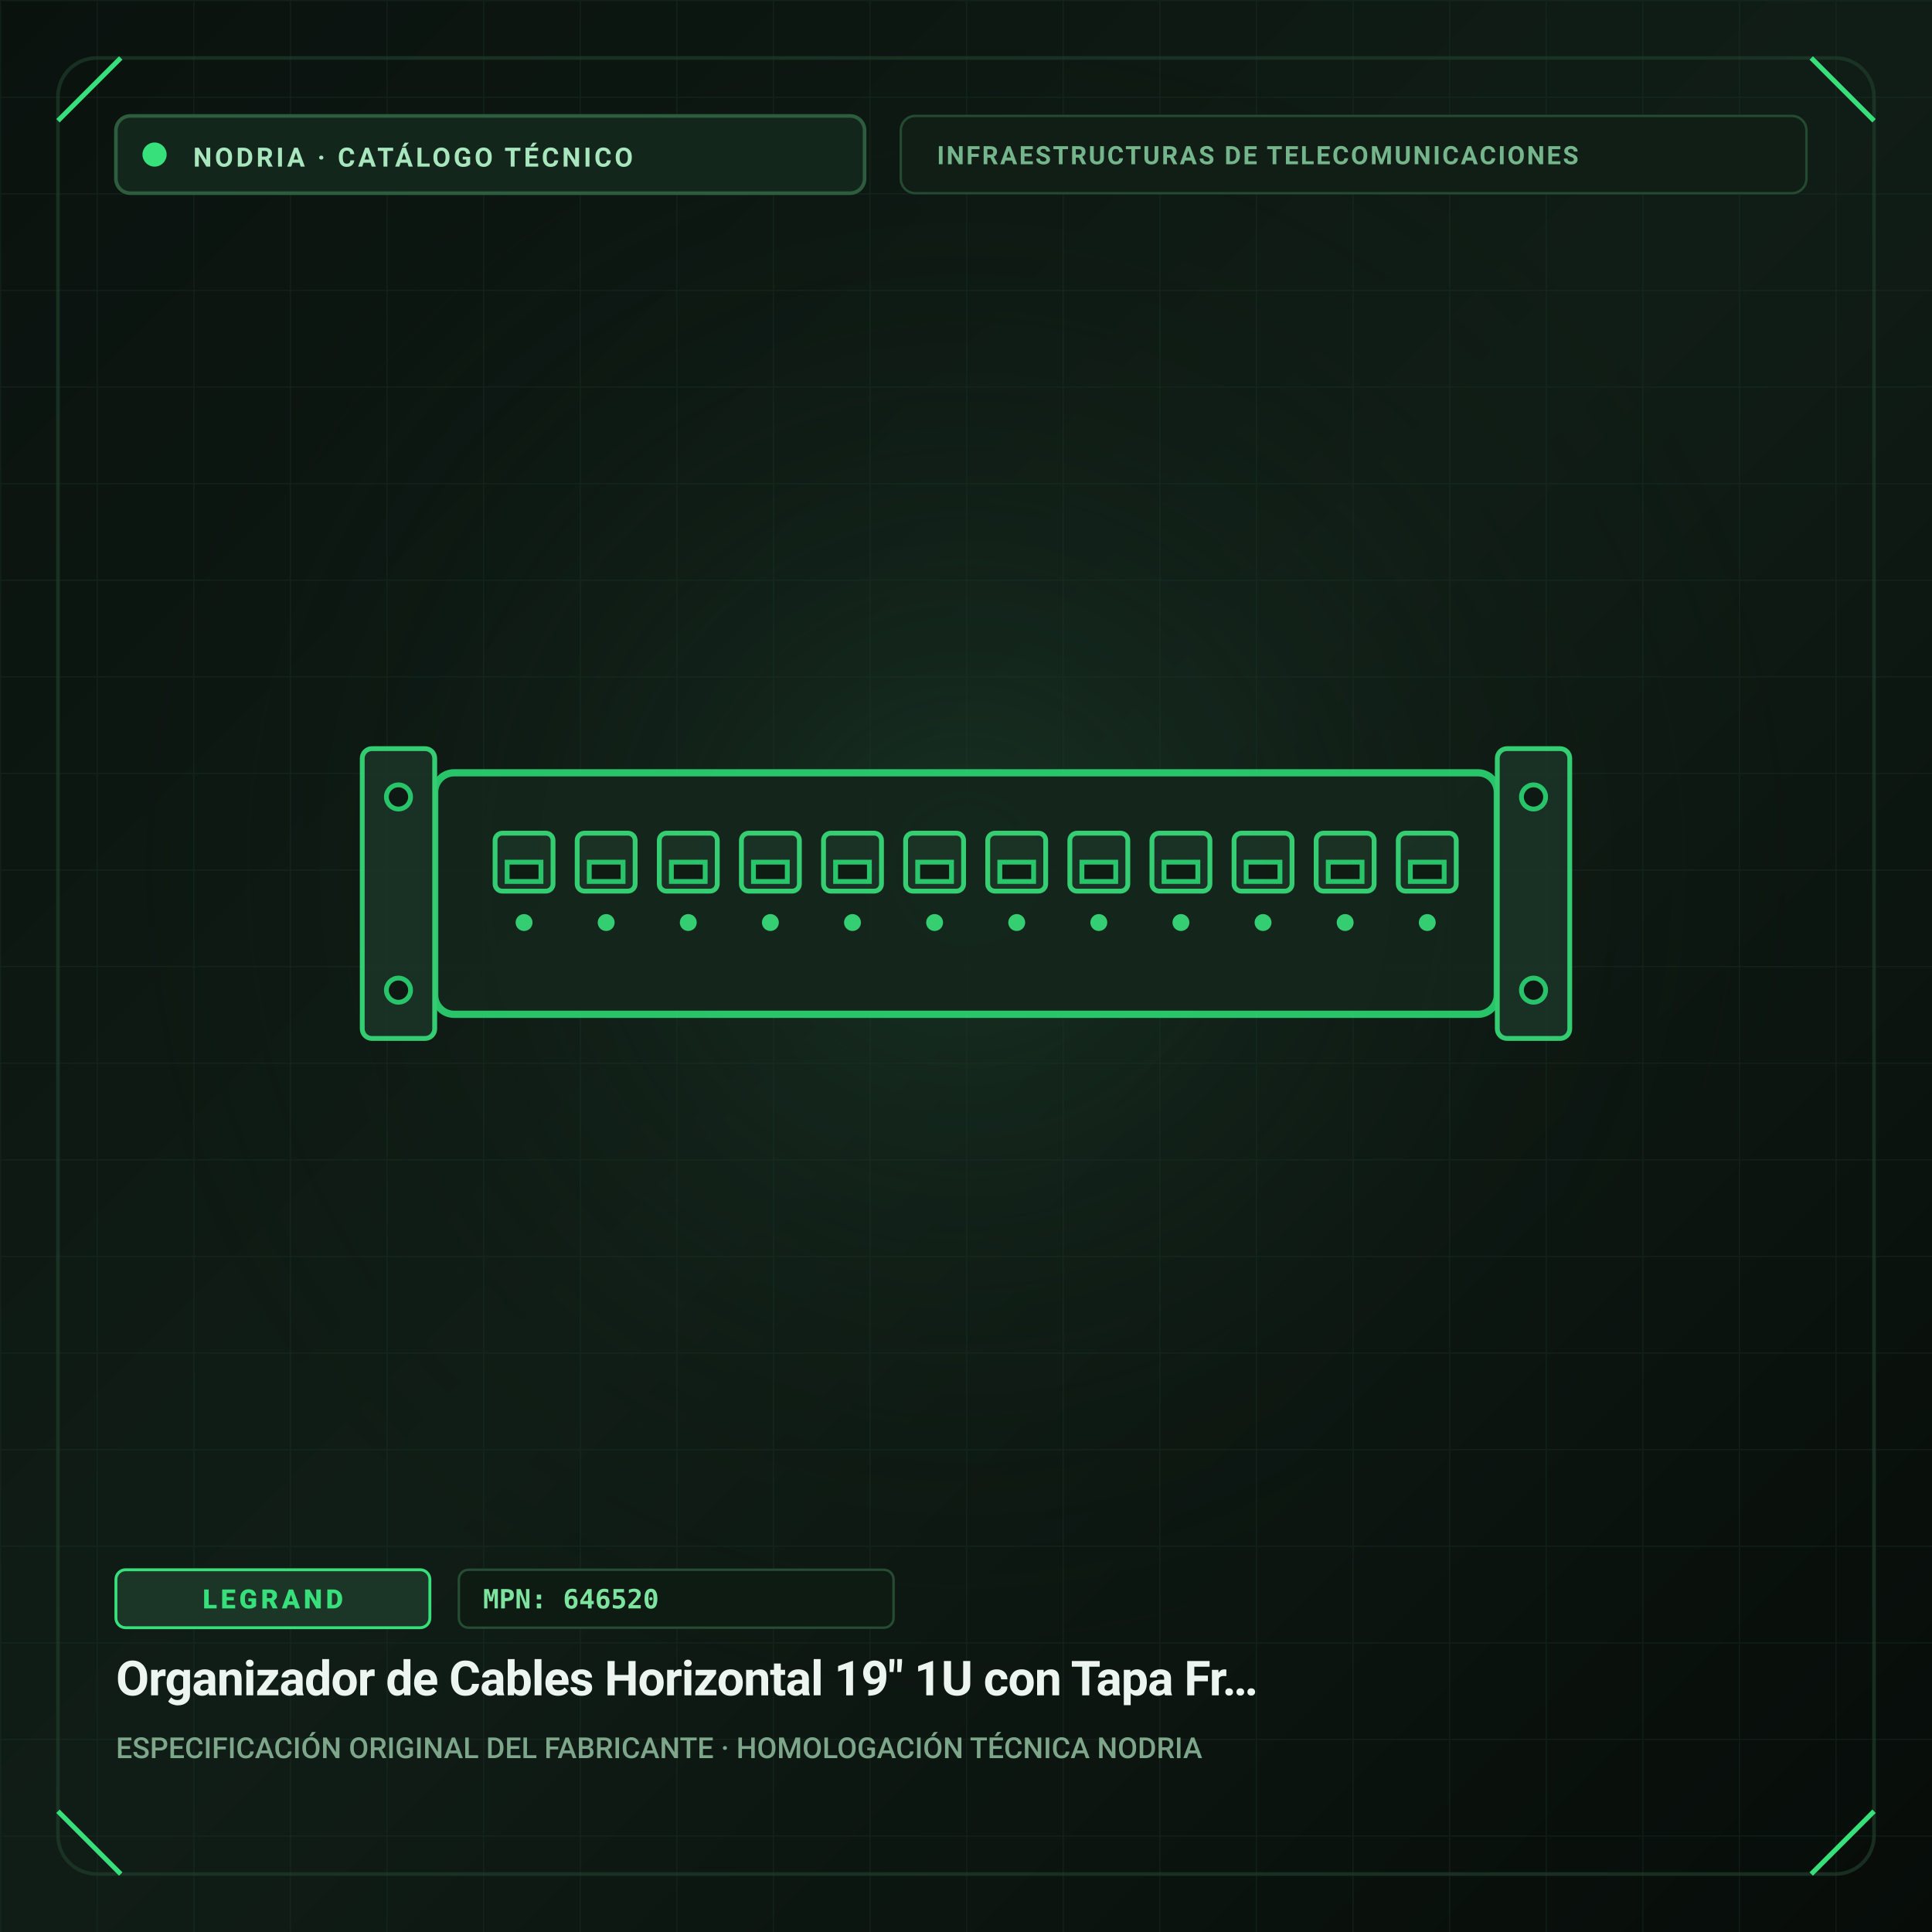
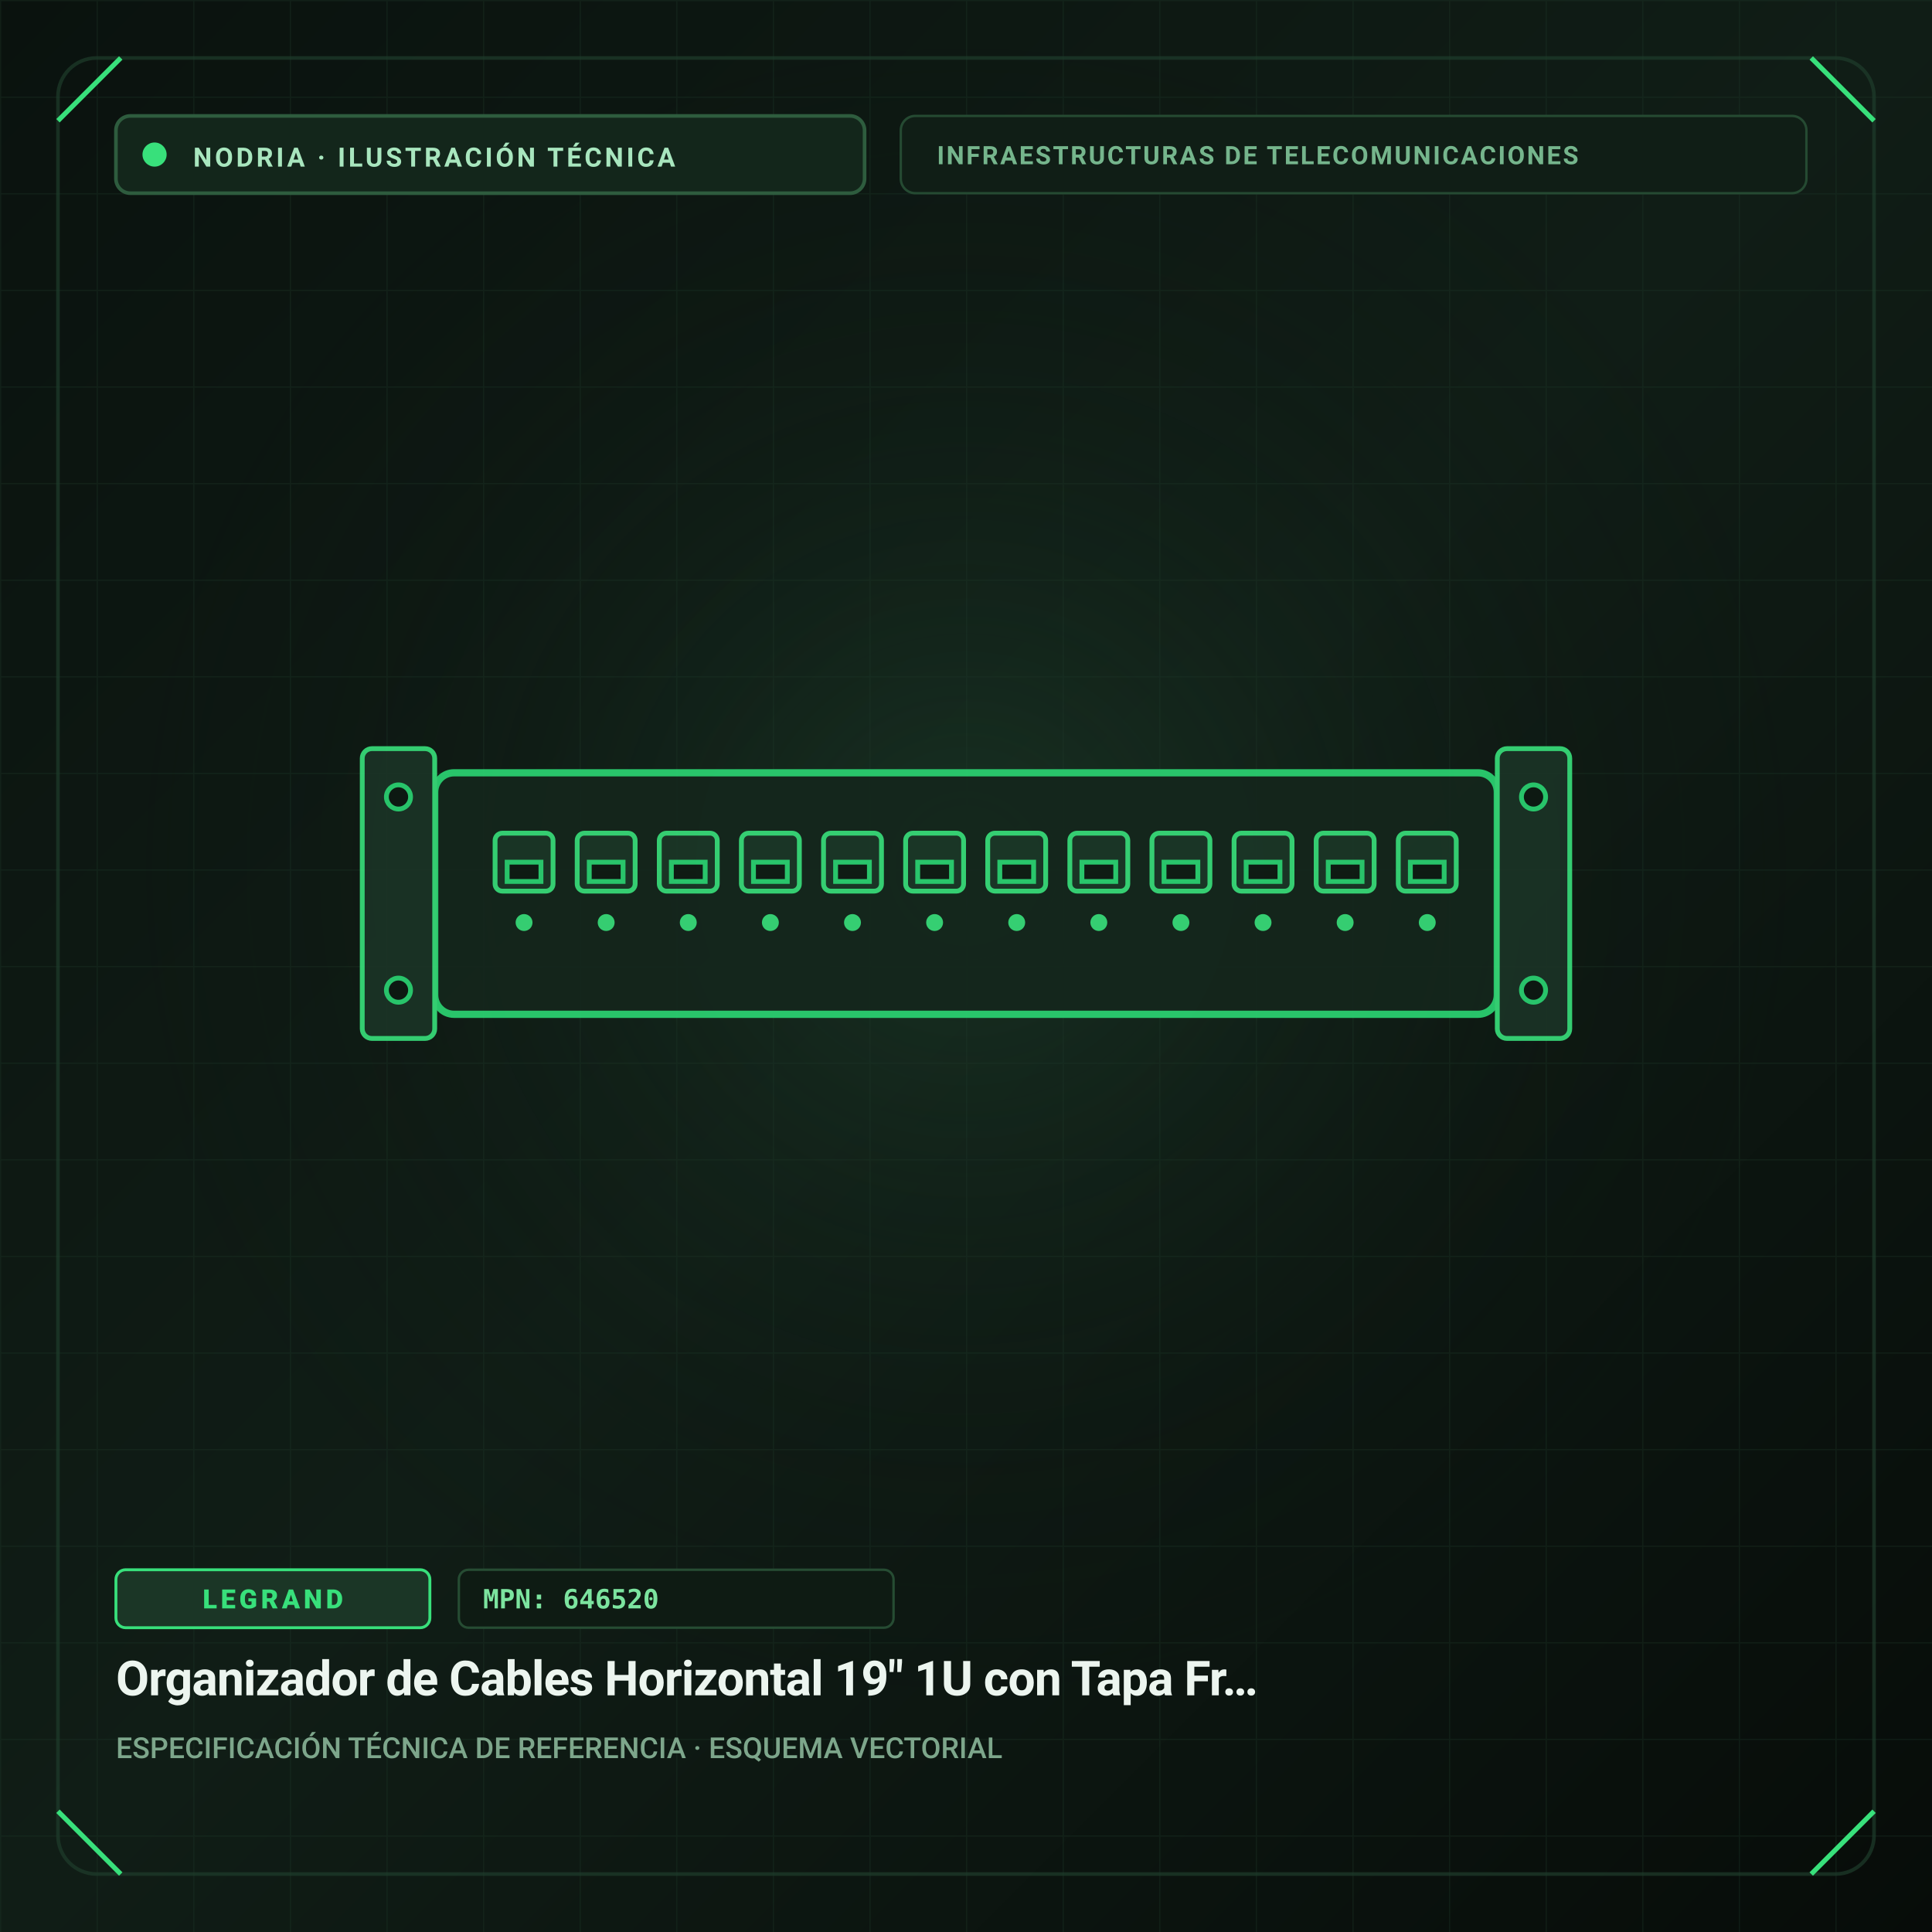
<svg xmlns="http://www.w3.org/2000/svg" viewBox="0 0 800 800" width="800" height="800">
  <defs>
    <linearGradient id="bg-grad" x1="0%" y1="0%" x2="100%" y2="100%">
      <stop offset="0%" stop-color="#0a120e" />
      <stop offset="50%" stop-color="#101d16" />
      <stop offset="100%" stop-color="#070c09" />
    </linearGradient>
    <radialGradient id="center-glow" cx="50%" cy="45%" r="45%">
      <stop offset="0%" stop-color="#234c34" stop-opacity="0.45" />
      <stop offset="70%" stop-color="#101e16" stop-opacity="0.1" />
      <stop offset="100%" stop-color="#0a120e" stop-opacity="0" />
    </radialGradient>
    <pattern id="tech-grid" width="40" height="40" patternUnits="userSpaceOnUse">
      <path d="M 40 0 L 0 0 0 40" fill="none" stroke="#1d3829" stroke-width="1" stroke-opacity="0.35" />
    </pattern>
  </defs>
  <rect width="800" height="800" fill="url(#bg-grad)" />
  <rect width="800" height="800" fill="url(#center-glow)" />
  <rect width="800" height="800" fill="url(#tech-grid)" />
  <rect x="24" y="24" width="752" height="752" rx="16" fill="none" stroke="#1f3d2b" stroke-width="1.5" stroke-opacity="0.7" />
  <line x1="24" y1="50" x2="50" y2="24" stroke="#38e07b" stroke-width="2" />
  <line x1="776" y1="50" x2="750" y2="24" stroke="#38e07b" stroke-width="2" />
  <line x1="24" y1="750" x2="50" y2="776" stroke="#38e07b" stroke-width="2" />
  <line x1="776" y1="750" x2="750" y2="776" stroke="#38e07b" stroke-width="2" />
  <g transform="translate(48, 48)">
    <rect x="0" y="0" width="310" height="32" rx="6" fill="#13261b" stroke="#2e5c3e" stroke-width="1.5" />
    <circle cx="16" cy="16" r="5" fill="#38e07b" />
-     <text x="32" y="21" font-family="-apple-system, BlinkMacSystemFont, 'Segoe UI', Roboto, sans-serif" font-size="11" font-weight="700" fill="#a8e6be" letter-spacing="1.2">NODRIA · CATÁLOGO TÉCNICO</text>
+     <text x="32" y="21" font-family="-apple-system, BlinkMacSystemFont, 'Segoe UI', Roboto, sans-serif" font-size="11" font-weight="700" fill="#a8e6be" letter-spacing="1.2">NODRIA · ILUSTRACIÓN TÉCNICA</text>
    <rect x="325" y="0" width="375" height="32" rx="6" fill="#101e16" stroke="#254a32" stroke-width="1" />
    <text x="340" y="20" font-family="-apple-system, BlinkMacSystemFont, 'Segoe UI', Roboto, sans-serif" font-size="10.5" font-weight="600" fill="#75b58c" letter-spacing="0.8">INFRAESTRUCTURAS DE TELECOMUNICACIONES</text>
  </g>
  <g id="product-schematic">
    <g stroke="#38e07b" stroke-width="2" fill="none" opacity="0.9">
      <rect x="180" y="320" width="440" height="100" rx="8" fill="#14261c" stroke="#2bd673" stroke-width="3" />
      <rect x="150" y="310" width="30" height="120" rx="4" fill="#1b3326" stroke="#38e07b" stroke-width="2" />
      <circle cx="165" cy="330" r="5" fill="#0d1812" stroke="#2bd673" />
      <circle cx="165" cy="410" r="5" fill="#0d1812" stroke="#2bd673" />
      <rect x="620" y="310" width="30" height="120" rx="4" fill="#1b3326" stroke="#38e07b" stroke-width="2" />
      <circle cx="635" cy="330" r="5" fill="#0d1812" stroke="#2bd673" />
      <circle cx="635" cy="410" r="5" fill="#0d1812" stroke="#2bd673" />
-       <rect x="205" y="345" width="24" height="24" rx="3" fill="#1b3326" stroke="#38e07b" />
+       <rect x="205" y="345" width="24" height="24" rx="3" fill="#1b3627" stroke="#38e07b" />
      <rect x="210" y="357" width="14" height="8" fill="#0e1b13" stroke="#2bd673" />
      <circle cx="217" cy="382" r="2.5" fill="#38e07b" />
-       <rect x="239" y="345" width="24" height="24" rx="3" fill="#1b3326" stroke="#38e07b" />
+       <rect x="239" y="345" width="24" height="24" rx="3" fill="#1b3627" stroke="#38e07b" />
      <rect x="244" y="357" width="14" height="8" fill="#0e1b13" stroke="#2bd673" />
      <circle cx="251" cy="382" r="2.5" fill="#38e07b" />
-       <rect x="273" y="345" width="24" height="24" rx="3" fill="#1b3326" stroke="#38e07b" />
+       <rect x="273" y="345" width="24" height="24" rx="3" fill="#1b3627" stroke="#38e07b" />
      <rect x="278" y="357" width="14" height="8" fill="#0e1b13" stroke="#2bd673" />
      <circle cx="285" cy="382" r="2.5" fill="#38e07b" />
-       <rect x="307" y="345" width="24" height="24" rx="3" fill="#1b3326" stroke="#38e07b" />
+       <rect x="307" y="345" width="24" height="24" rx="3" fill="#1b3627" stroke="#38e07b" />
      <rect x="312" y="357" width="14" height="8" fill="#0e1b13" stroke="#2bd673" />
      <circle cx="319" cy="382" r="2.5" fill="#38e07b" />
-       <rect x="341" y="345" width="24" height="24" rx="3" fill="#1b3326" stroke="#38e07b" />
+       <rect x="341" y="345" width="24" height="24" rx="3" fill="#1b3627" stroke="#38e07b" />
      <rect x="346" y="357" width="14" height="8" fill="#0e1b13" stroke="#2bd673" />
      <circle cx="353" cy="382" r="2.5" fill="#38e07b" />
-       <rect x="375" y="345" width="24" height="24" rx="3" fill="#1b3326" stroke="#38e07b" />
+       <rect x="375" y="345" width="24" height="24" rx="3" fill="#1b3627" stroke="#38e07b" />
      <rect x="380" y="357" width="14" height="8" fill="#0e1b13" stroke="#2bd673" />
      <circle cx="387" cy="382" r="2.5" fill="#38e07b" />
-       <rect x="409" y="345" width="24" height="24" rx="3" fill="#1b3326" stroke="#38e07b" />
+       <rect x="409" y="345" width="24" height="24" rx="3" fill="#1b3627" stroke="#38e07b" />
      <rect x="414" y="357" width="14" height="8" fill="#0e1b13" stroke="#2bd673" />
      <circle cx="421" cy="382" r="2.5" fill="#38e07b" />
-       <rect x="443" y="345" width="24" height="24" rx="3" fill="#1b3326" stroke="#38e07b" />
+       <rect x="443" y="345" width="24" height="24" rx="3" fill="#1b3627" stroke="#38e07b" />
      <rect x="448" y="357" width="14" height="8" fill="#0e1b13" stroke="#2bd673" />
      <circle cx="455" cy="382" r="2.5" fill="#38e07b" />
-       <rect x="477" y="345" width="24" height="24" rx="3" fill="#1b3326" stroke="#38e07b" />
+       <rect x="477" y="345" width="24" height="24" rx="3" fill="#1b3627" stroke="#38e07b" />
      <rect x="482" y="357" width="14" height="8" fill="#0e1b13" stroke="#2bd673" />
      <circle cx="489" cy="382" r="2.5" fill="#38e07b" />
-       <rect x="511" y="345" width="24" height="24" rx="3" fill="#1b3326" stroke="#38e07b" />
+       <rect x="511" y="345" width="24" height="24" rx="3" fill="#1b3627" stroke="#38e07b" />
      <rect x="516" y="357" width="14" height="8" fill="#0e1b13" stroke="#2bd673" />
      <circle cx="523" cy="382" r="2.5" fill="#38e07b" />
-       <rect x="545" y="345" width="24" height="24" rx="3" fill="#1b3326" stroke="#38e07b" />
+       <rect x="545" y="345" width="24" height="24" rx="3" fill="#1b3627" stroke="#38e07b" />
      <rect x="550" y="357" width="14" height="8" fill="#0e1b13" stroke="#2bd673" />
      <circle cx="557" cy="382" r="2.5" fill="#38e07b" />
-       <rect x="579" y="345" width="24" height="24" rx="3" fill="#1b3326" stroke="#38e07b" />
+       <rect x="579" y="345" width="24" height="24" rx="3" fill="#1b3627" stroke="#38e07b" />
      <rect x="584" y="357" width="14" height="8" fill="#0e1b13" stroke="#2bd673" />
      <circle cx="591" cy="382" r="2.5" fill="#38e07b" />
    </g>
  </g>
  <g transform="translate(48, 650)">
    <rect x="0" y="0" width="130" height="24" rx="4" fill="#1b3626" stroke="#38e07b" stroke-width="1.2" />
    <text x="65" y="16" font-family="-apple-system, BlinkMacSystemFont, 'Segoe UI', Roboto, sans-serif" font-size="11" font-weight="800" fill="#38e07b" letter-spacing="1.5" text-anchor="middle">LEGRAND</text>
    <rect x="142" y="0" width="180" height="24" rx="4" fill="#0e1b13" stroke="#264c33" stroke-width="1" />
    <text x="152" y="16" font-family="'SF Mono', Consolas, Monaco, monospace" font-size="11" font-weight="600" fill="#7ce49f">MPN: 646520</text>
    <text x="0" y="52" font-family="-apple-system, BlinkMacSystemFont, 'Segoe UI', Roboto, sans-serif" font-size="20" font-weight="700" fill="#ecf5ef" letter-spacing="-0.3">
      Organizador de Cables Horizontal 19" 1U con Tapa Fr…
    </text>
    <text x="0" y="78" font-family="-apple-system, BlinkMacSystemFont, 'Segoe UI', Roboto, sans-serif" font-size="12" font-weight="500" fill="#7da68b">
-       ESPECIFICACIÓN ORIGINAL DEL FABRICANTE · HOMOLOGACIÓN TÉCNICA NODRIA
+       ESPECIFICACIÓN TÉCNICA DE REFERENCIA · ESQUEMA VECTORIAL
    </text>
  </g>
</svg>
